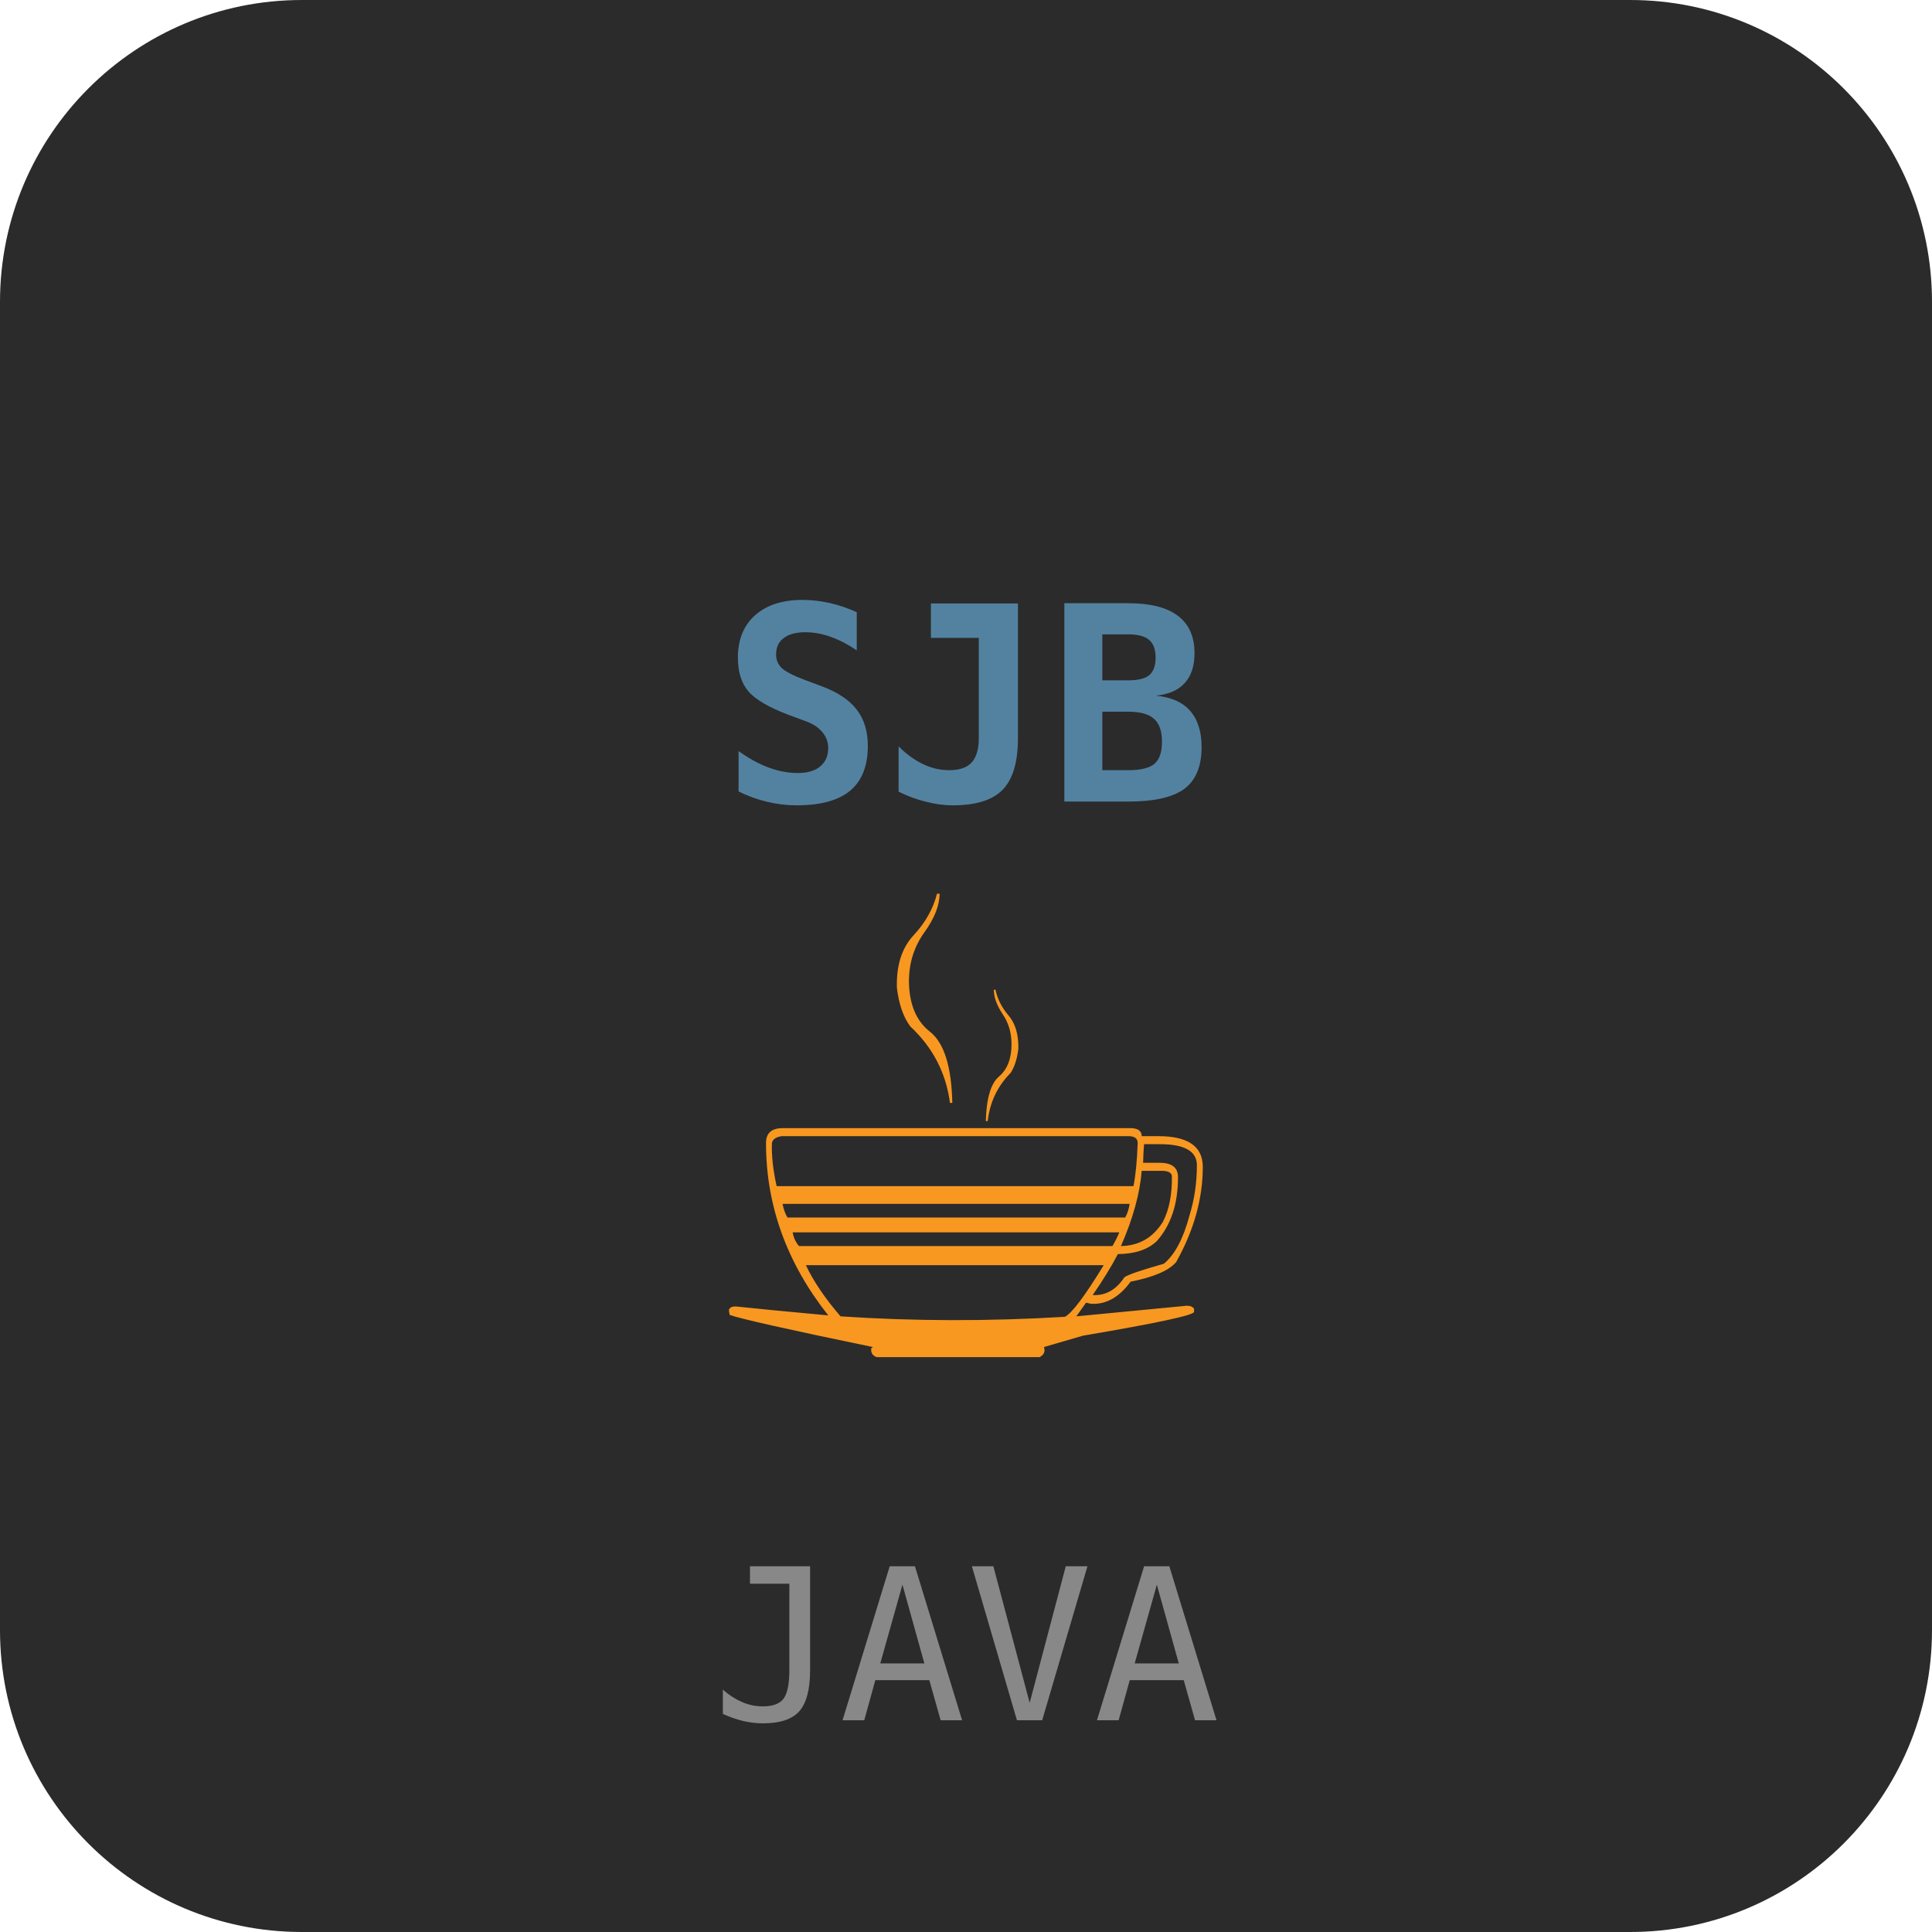
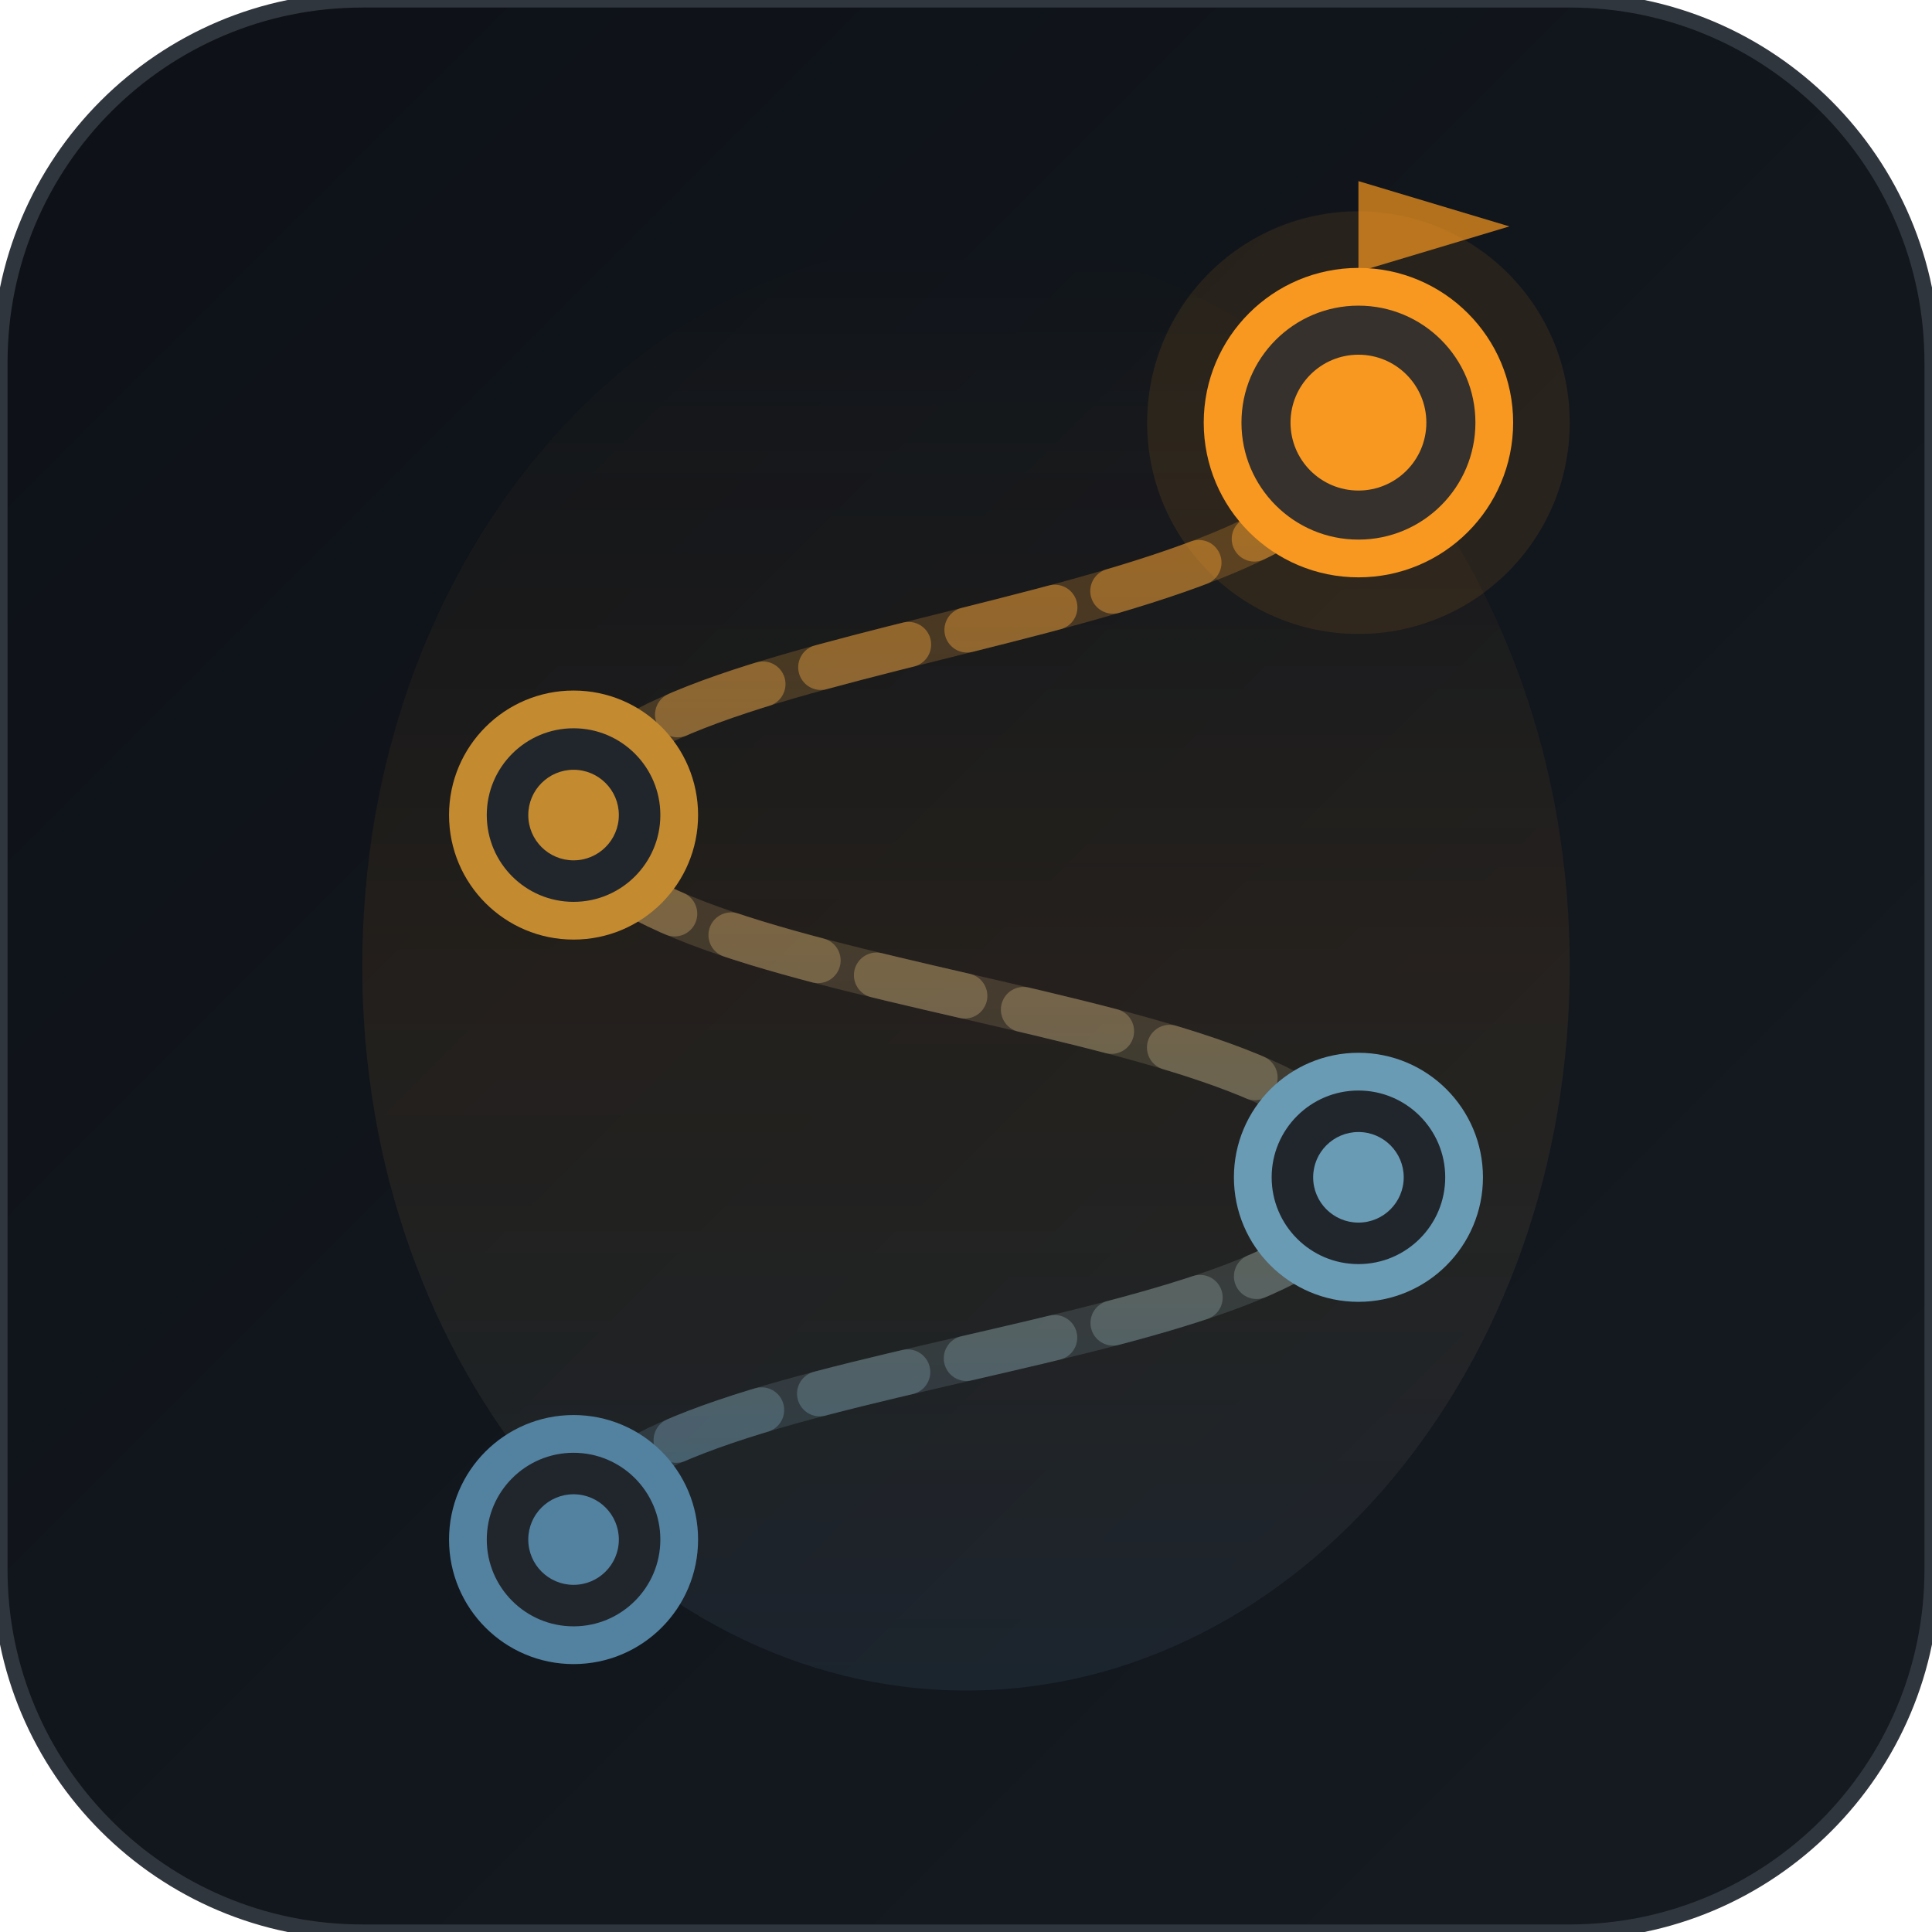
<svg xmlns="http://www.w3.org/2000/svg" viewBox="0 0 128 128">
-   <rect width="128" height="128" rx="20" fill="#2b2b2b" />
-   <text x="64" y="48" font-family="monospace" font-size="18" font-weight="bold" fill="#5382a1" text-anchor="middle" dominant-baseline="middle">SJB</text>
-   <text x="64" y="78" font-family="serif" font-size="42" font-weight="bold" fill="#f89820" text-anchor="middle" dominant-baseline="middle">☕</text>
-   <text x="64" y="110" font-family="monospace" font-size="14" fill="#888" text-anchor="middle" dominant-baseline="middle">JAVA</text>
+   <defs>
+     <linearGradient id="bg" x1="0" y1="0" x2="1" y2="1">
+       <stop offset="0%" stop-color="#0d1117" />
+       <stop offset="100%" stop-color="#161b22" />
+     </linearGradient>
+     <linearGradient id="path-grad" x1="0" y1="1" x2="0" y2="0">
+       <stop offset="0%" stop-color="#5382a1" />
+       <stop offset="100%" stop-color="#f89820" />
+     </linearGradient>
+     <linearGradient id="glow" x1="0" y1="1" x2="0" y2="0">
+       <stop offset="0%" stop-color="#5382a1" stop-opacity="0.12" />
+       <stop offset="50%" stop-color="#f89820" stop-opacity="0.08" />
+       <stop offset="100%" stop-color="#f89820" stop-opacity="0" />
+     </linearGradient>
+   </defs>
+   <rect width="128" height="128" rx="24" fill="url(#bg)" />
+   <ellipse cx="64" cy="64" rx="40" ry="48" fill="url(#glow)" />
+   <path d="M38 102 C38 90, 90 90, 90 78 C90 66, 38 66, 38 54 C38 42, 90 42, 90 28" fill="none" stroke="url(#path-grad)" stroke-width="3" stroke-linecap="round" stroke-dasharray="6 4" opacity="0.5" />
+   <path d="M38 102 C38 90, 90 90, 90 78 C90 66, 38 66, 38 54 C38 42, 90 42, 90 28" fill="none" stroke="url(#path-grad)" stroke-width="3" stroke-linecap="round" opacity="0.25" />
+   <circle cx="38" cy="102" r="7" fill="#21262d" stroke="#5382a1" stroke-width="2.5" />
+   <circle cx="38" cy="102" r="3" fill="#5382a1" />
+   <circle cx="90" cy="78" r="7" fill="#21262d" stroke="#6a9bb5" stroke-width="2.5" />
+   <circle cx="90" cy="78" r="3" fill="#6a9bb5" />
+   <circle cx="38" cy="54" r="7" fill="#21262d" stroke="#c48a30" stroke-width="2.5" />
+   <circle cx="38" cy="54" r="3" fill="#c48a30" />
+   <circle cx="90" cy="28" r="9" fill="#21262d" stroke="#f89820" stroke-width="2.5" />
+   <circle cx="90" cy="28" r="4.5" fill="#f89820" />
+   <circle cx="90" cy="28" r="14" fill="#f89820" opacity="0.1" />
+   <text x="38" y="102" font-family="monospace" font-size="6" fill="#5382a1" text-anchor="middle" dominant-baseline="middle" opacity="0">1</text>
+   <path d="M90 20 L90 12 L100 15 L90 18" fill="#f89820" opacity="0.7" />
+   <rect width="128" height="128" rx="24" fill="none" stroke="#30363d" stroke-width="1" />
</svg>
